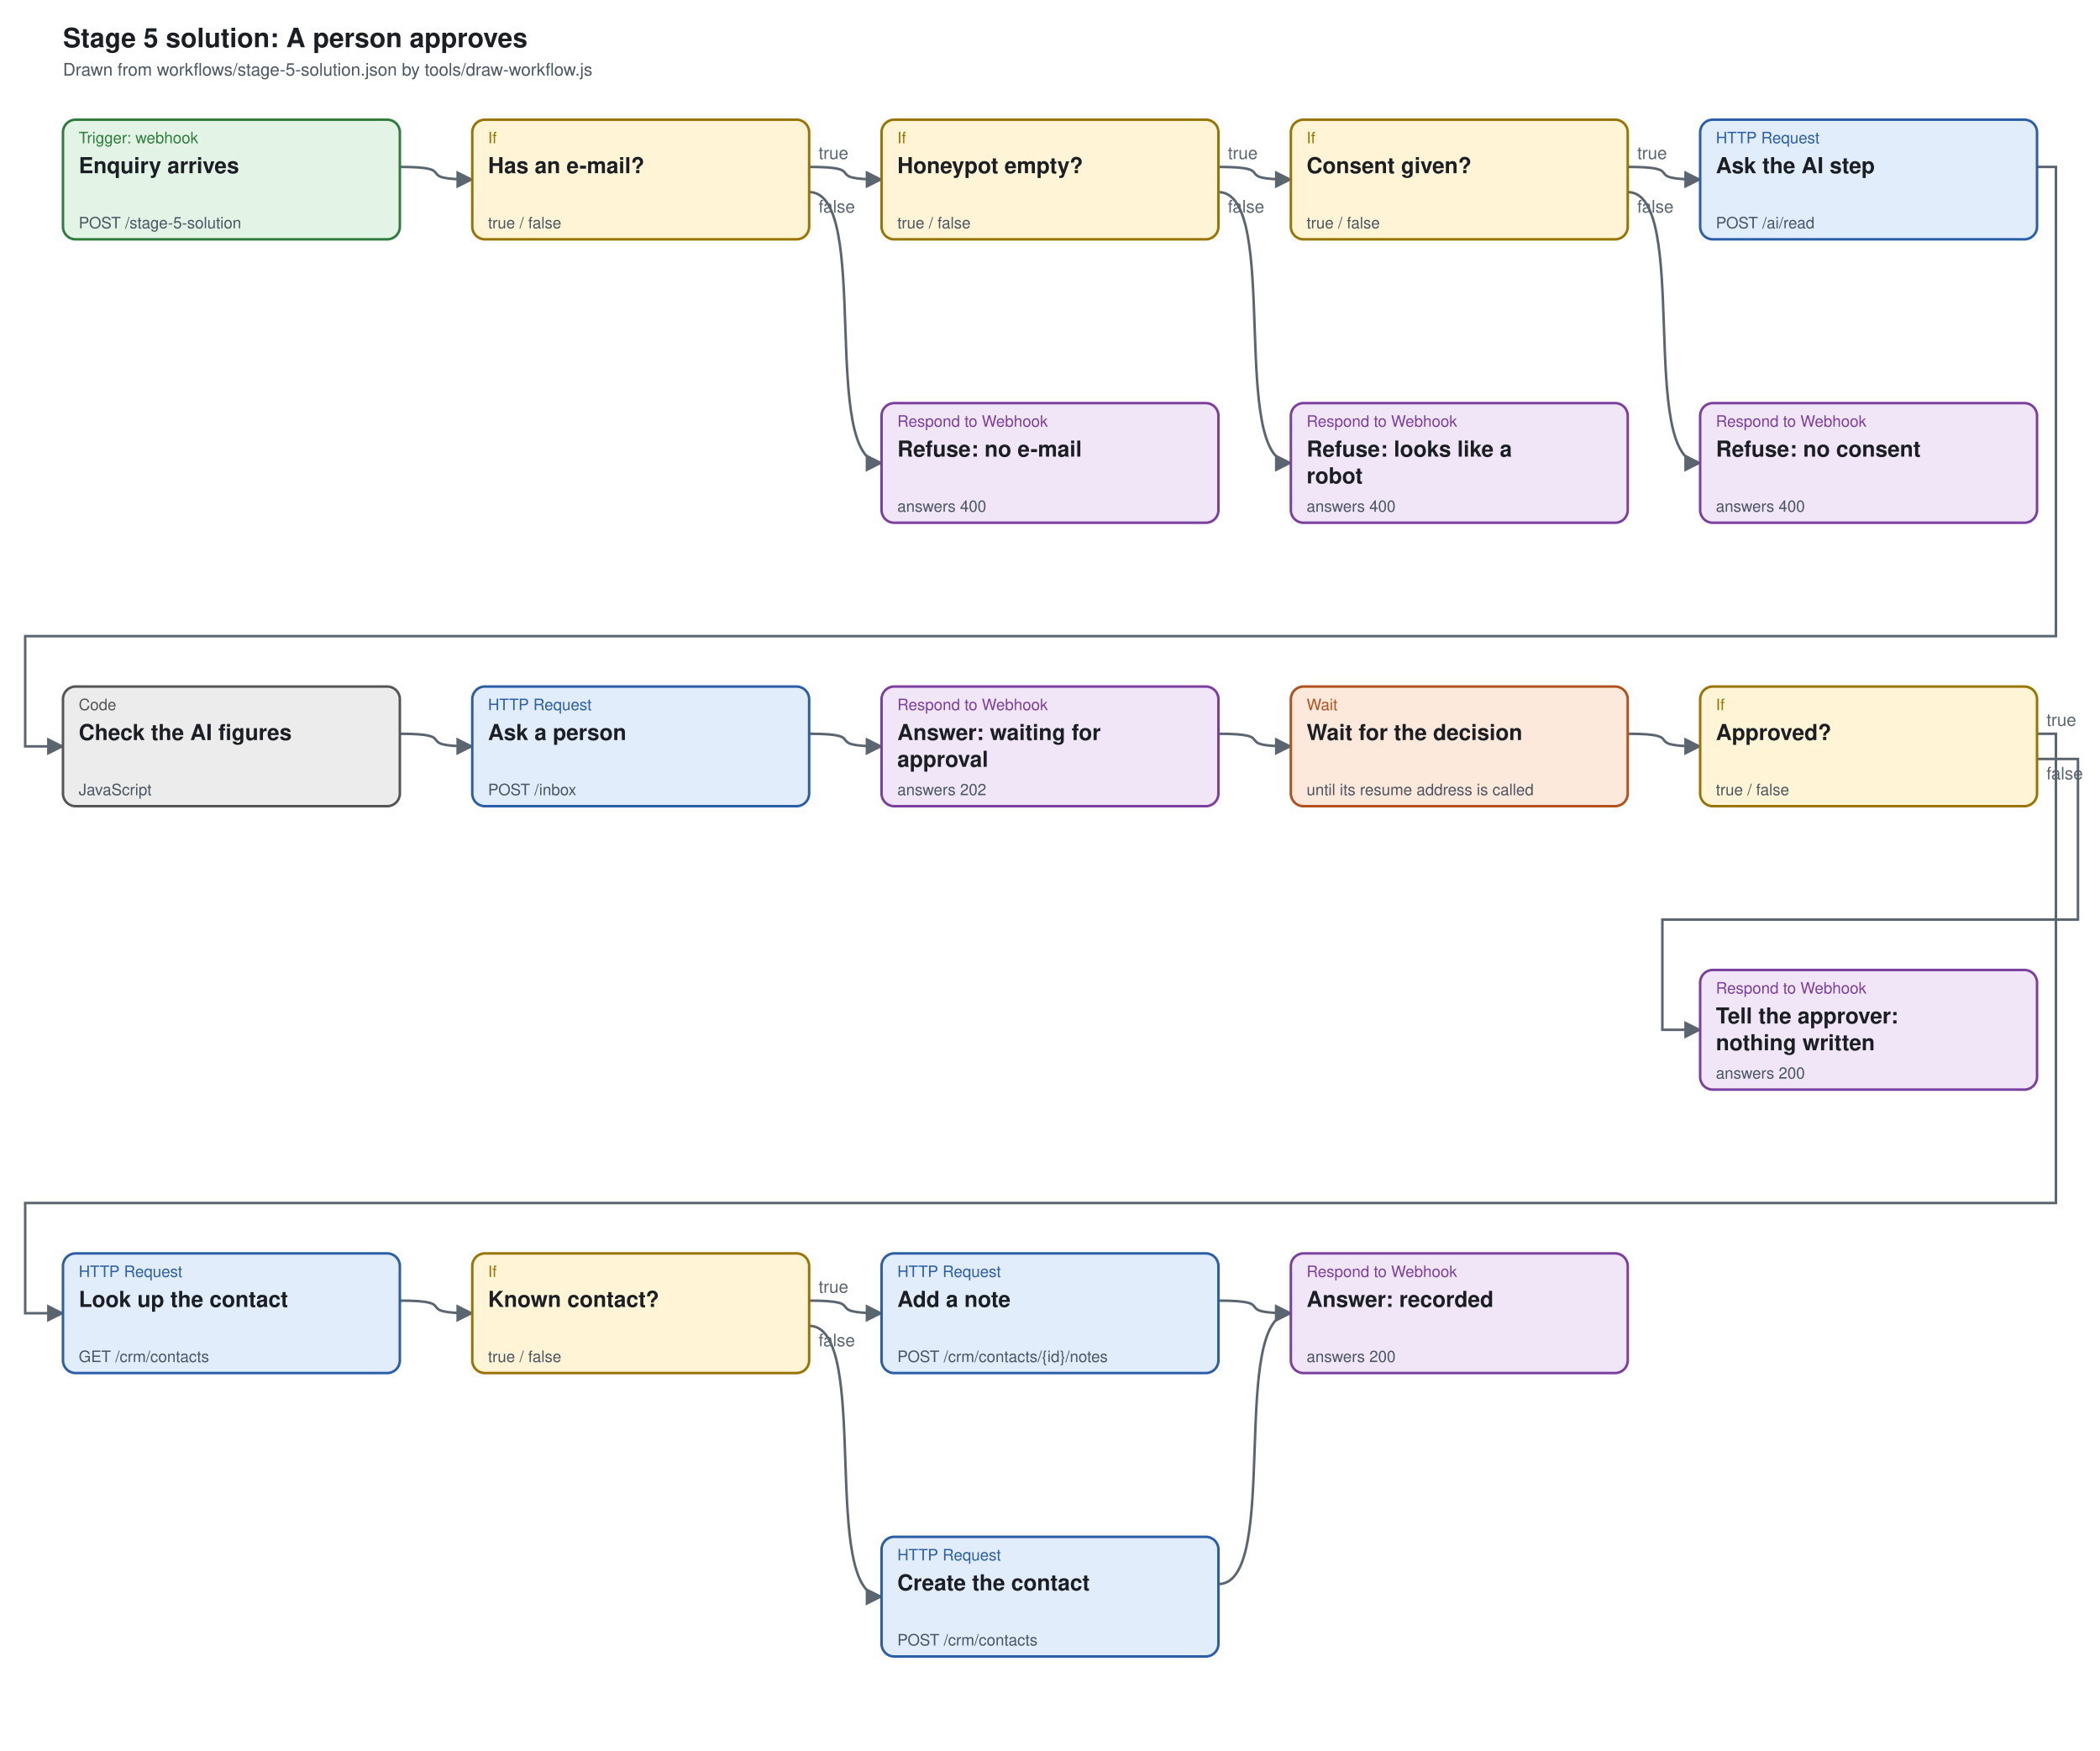
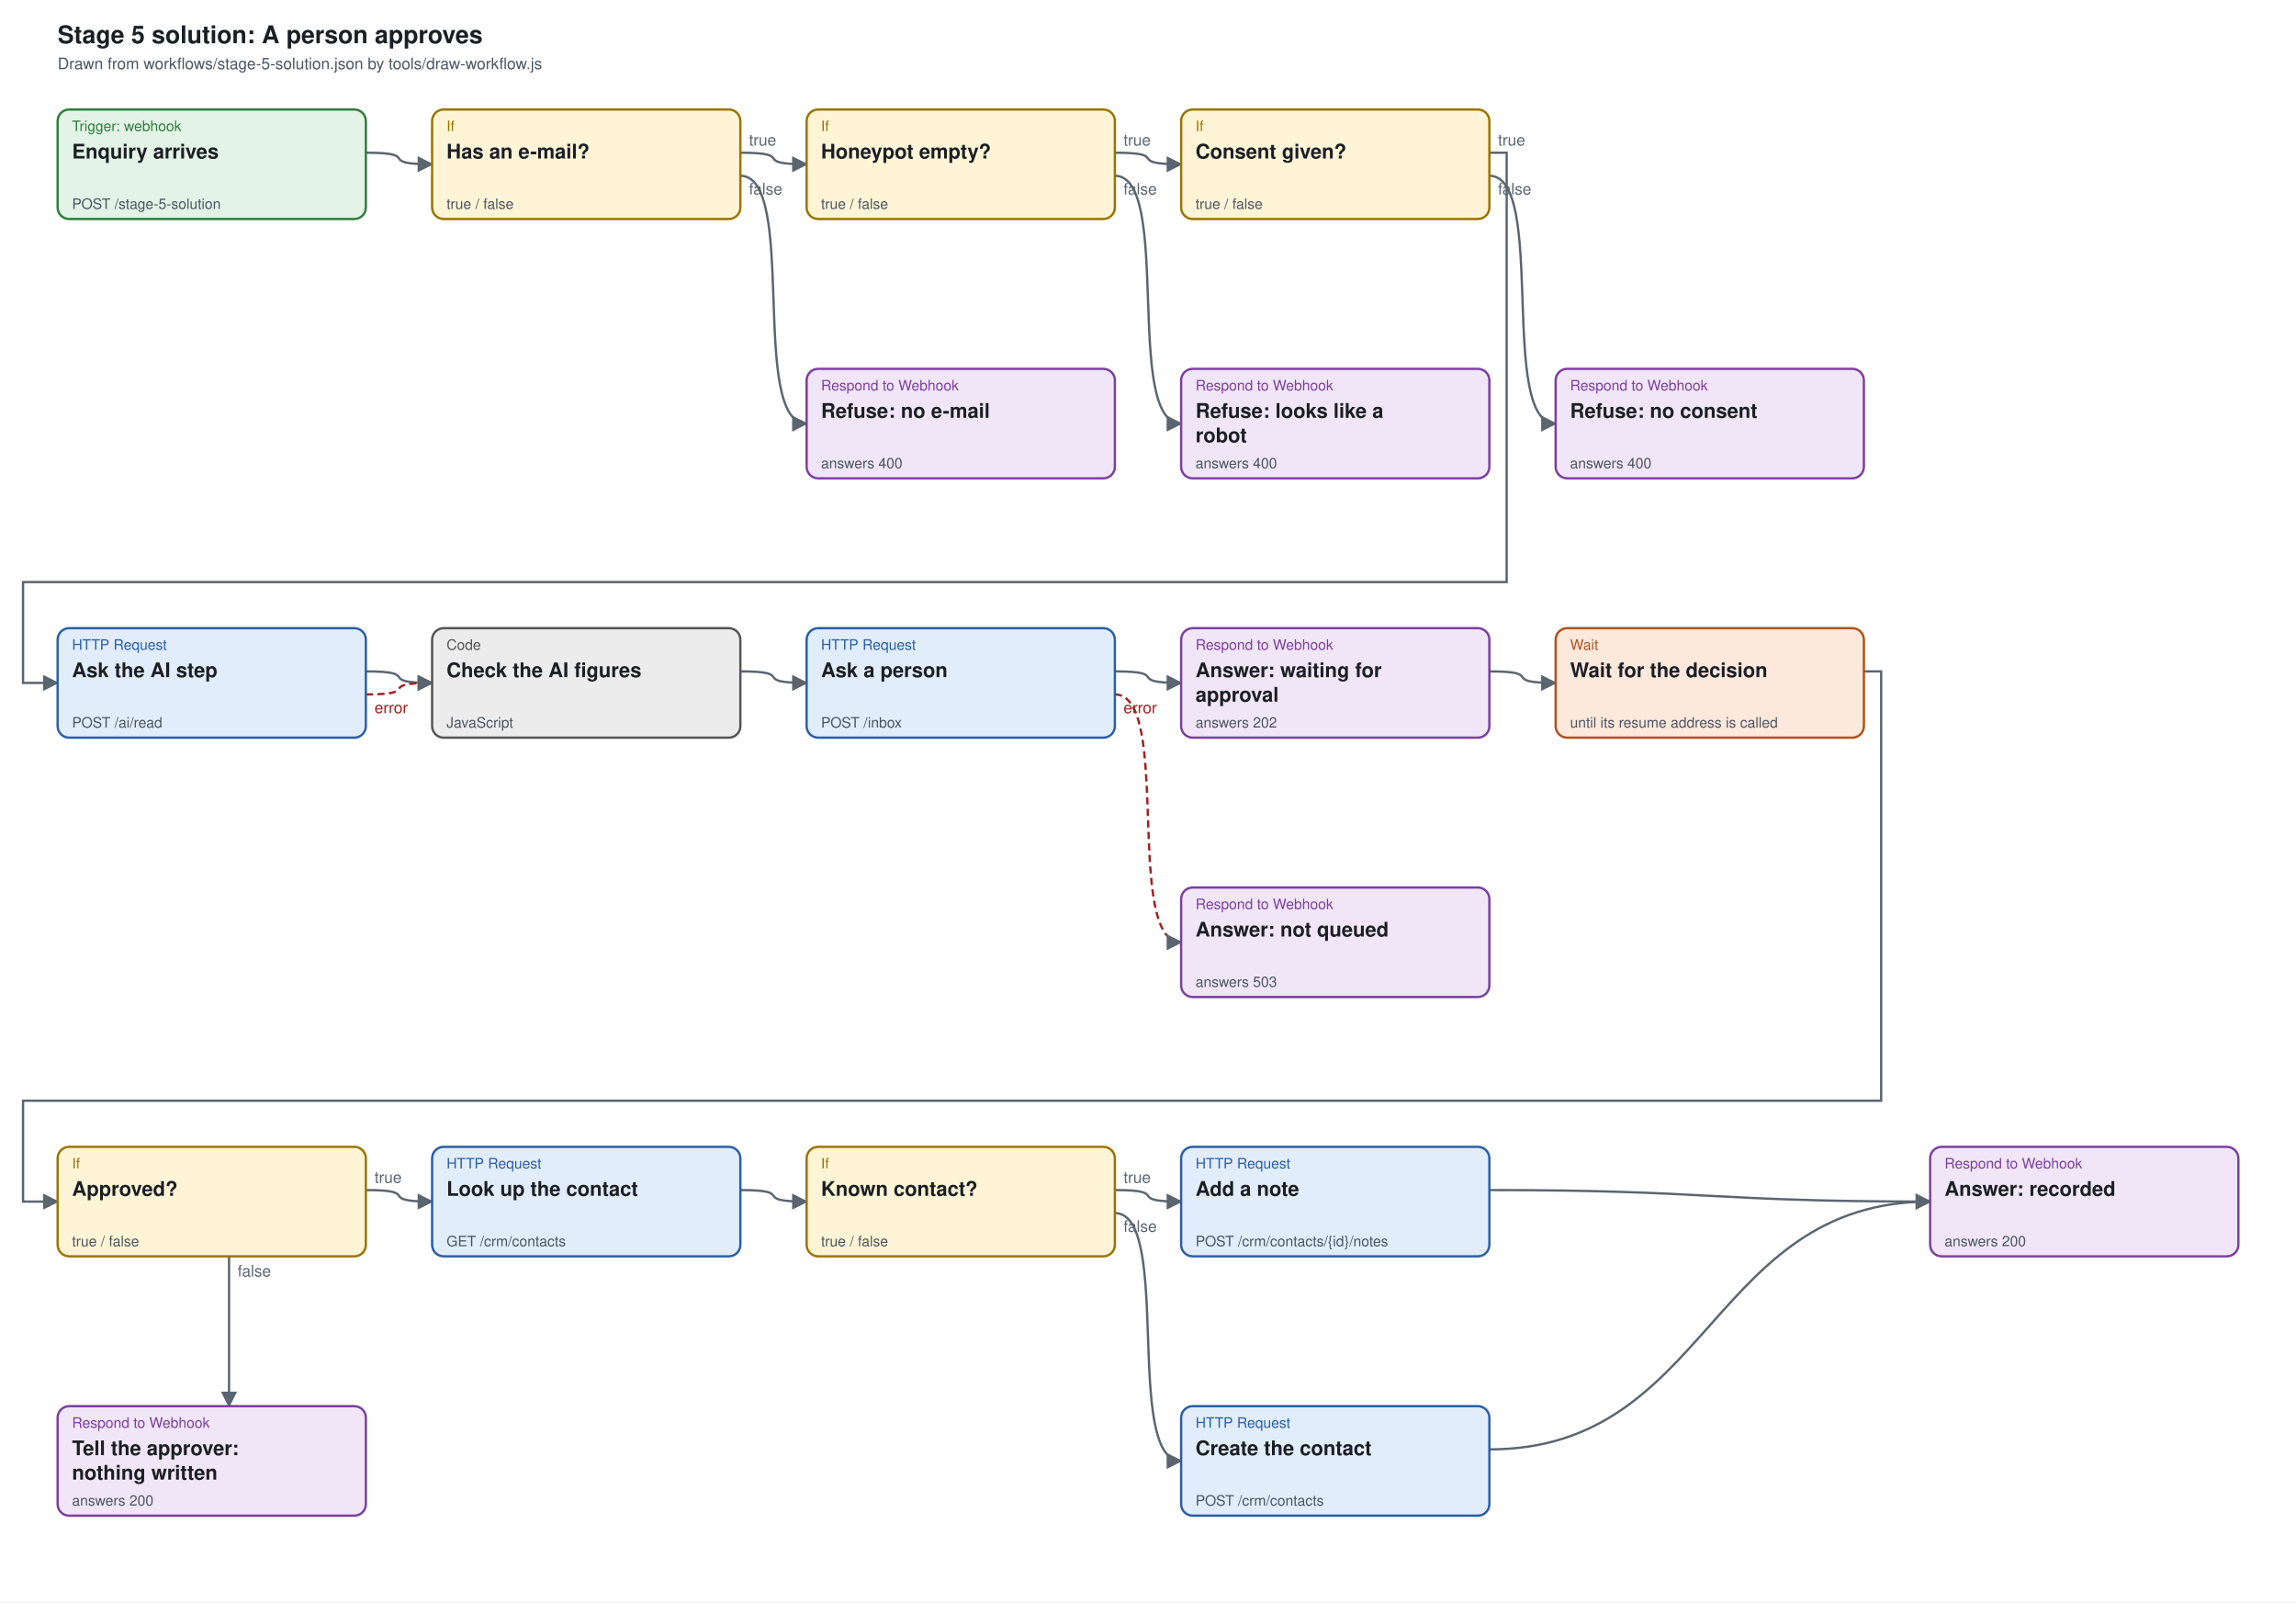
- <svg xmlns="http://www.w3.org/2000/svg" width="1334" height="1112" viewBox="0 0 1334 1112" role="img" aria-labelledby="t d" font-family="Helvetica, Arial, sans-serif">
+ <svg xmlns="http://www.w3.org/2000/svg" width="1594" height="1112" viewBox="0 0 1594 1112" role="img" aria-labelledby="t d" font-family="Helvetica, Arial, sans-serif">
  <defs>
    <marker id="arrow" viewBox="0 0 10 10" refX="9" refY="5" markerWidth="7" markerHeight="7" orient="auto-start-reverse">
      <path d="M 0 0 L 10 5 L 0 10 z" fill="#5b6570" />
    </marker>
  </defs>
-   <rect x="0" y="0" width="1334" height="1112" fill="#ffffff" />
+   <rect x="0" y="0" width="1594" height="1112" fill="#ffffff" />
  <text x="40" y="30" font-size="17" font-weight="bold" fill="#1b1f24">Stage 5 solution: A person approves</text>
  <text x="40" y="48" font-size="11" fill="#4a5561">Drawn from workflows/stage-5-solution.json by tools/draw-workflow.js</text>
  <path d="M 254 106 C 294 106, 260 114, 300 114" fill="none" stroke="#5b6570" stroke-width="1.6" marker-end="url(#arrow)" />
  <path d="M 514 106 C 554 106, 520 114, 560 114" fill="none" stroke="#5b6570" stroke-width="1.6" marker-end="url(#arrow)" />
  <text x="520" y="101" font-size="11" fill="#5b6570">true</text>
  <path d="M 514 122 C 554 122, 520 294, 560 294" fill="none" stroke="#5b6570" stroke-width="1.6" marker-end="url(#arrow)" />
  <text x="520" y="135" font-size="11" fill="#5b6570">false</text>
  <path d="M 774 106 C 814 106, 780 114, 820 114" fill="none" stroke="#5b6570" stroke-width="1.6" marker-end="url(#arrow)" />
  <text x="780" y="101" font-size="11" fill="#5b6570">true</text>
  <path d="M 774 122 C 814 122, 780 294, 820 294" fill="none" stroke="#5b6570" stroke-width="1.6" marker-end="url(#arrow)" />
  <text x="780" y="135" font-size="11" fill="#5b6570">false</text>
-   <path d="M 1034 106 C 1074 106, 1040 114, 1080 114" fill="none" stroke="#5b6570" stroke-width="1.6" marker-end="url(#arrow)" />
+   <path d="M 1034 106 L 1046 106 L 1046 404 L 16 404 L 16 474 L 40 474" fill="none" stroke="#5b6570" stroke-width="1.6" marker-end="url(#arrow)" />
  <text x="1040" y="101" font-size="11" fill="#5b6570">true</text>
  <path d="M 1034 122 C 1074 122, 1040 294, 1080 294" fill="none" stroke="#5b6570" stroke-width="1.6" marker-end="url(#arrow)" />
  <text x="1040" y="135" font-size="11" fill="#5b6570">false</text>
-   <path d="M 1294 106 L 1306 106 L 1306 404 L 16 404 L 16 474 L 40 474" fill="none" stroke="#5b6570" stroke-width="1.6" marker-end="url(#arrow)" />
  <path d="M 254 466 C 294 466, 260 474, 300 474" fill="none" stroke="#5b6570" stroke-width="1.6" marker-end="url(#arrow)" />
+   <path d="M 254 482 C 294 482, 260 474, 300 474" fill="none" stroke="#a12121" stroke-width="1.6" stroke-dasharray="5 3" marker-end="url(#arrow)" />
+   <text x="260" y="495" font-size="11" fill="#a12121">error</text>
  <path d="M 514 466 C 554 466, 520 474, 560 474" fill="none" stroke="#5b6570" stroke-width="1.6" marker-end="url(#arrow)" />
  <path d="M 774 466 C 814 466, 780 474, 820 474" fill="none" stroke="#5b6570" stroke-width="1.6" marker-end="url(#arrow)" />
+   <path d="M 774 482 C 814 482, 780 654, 820 654" fill="none" stroke="#a12121" stroke-width="1.6" stroke-dasharray="5 3" marker-end="url(#arrow)" />
+   <text x="780" y="495" font-size="11" fill="#a12121">error</text>
  <path d="M 1034 466 C 1074 466, 1040 474, 1080 474" fill="none" stroke="#5b6570" stroke-width="1.6" marker-end="url(#arrow)" />
  <path d="M 1294 466 L 1306 466 L 1306 764 L 16 764 L 16 834 L 40 834" fill="none" stroke="#5b6570" stroke-width="1.6" marker-end="url(#arrow)" />
-   <text x="1300" y="461" font-size="11" fill="#5b6570">true</text>
-   <path d="M 1294 482 L 1320 482 L 1320 584 L 1056 584 L 1056 654 L 1080 654" fill="none" stroke="#5b6570" stroke-width="1.6" marker-end="url(#arrow)" />
-   <text x="1300" y="495" font-size="11" fill="#5b6570">false</text>
  <path d="M 254 826 C 294 826, 260 834, 300 834" fill="none" stroke="#5b6570" stroke-width="1.6" marker-end="url(#arrow)" />
+   <text x="260" y="821" font-size="11" fill="#5b6570">true</text>
+   <path d="M 159 872 L 159 976" fill="none" stroke="#5b6570" stroke-width="1.6" marker-end="url(#arrow)" />
+   <text x="165" y="886" font-size="11" fill="#5b6570">false</text>
  <path d="M 514 826 C 554 826, 520 834, 560 834" fill="none" stroke="#5b6570" stroke-width="1.6" marker-end="url(#arrow)" />
-   <text x="520" y="821" font-size="11" fill="#5b6570">true</text>
-   <path d="M 514 842 C 554 842, 520 1014, 560 1014" fill="none" stroke="#5b6570" stroke-width="1.6" marker-end="url(#arrow)" />
-   <text x="520" y="855" font-size="11" fill="#5b6570">false</text>
  <path d="M 774 826 C 814 826, 780 834, 820 834" fill="none" stroke="#5b6570" stroke-width="1.6" marker-end="url(#arrow)" />
-   <path d="M 774 1006 C 814 1006, 780 834, 820 834" fill="none" stroke="#5b6570" stroke-width="1.6" marker-end="url(#arrow)" />
+   <text x="780" y="821" font-size="11" fill="#5b6570">true</text>
+   <path d="M 774 842 C 814 842, 780 1014, 820 1014" fill="none" stroke="#5b6570" stroke-width="1.6" marker-end="url(#arrow)" />
+   <text x="780" y="855" font-size="11" fill="#5b6570">false</text>
+   <path d="M 1034 826 C 1187 826, 1187 834, 1340 834" fill="none" stroke="#5b6570" stroke-width="1.6" marker-end="url(#arrow)" />
+   <path d="M 1034 1006 C 1187 1006, 1187 834, 1340 834" fill="none" stroke="#5b6570" stroke-width="1.6" marker-end="url(#arrow)" />
  <g>
    <rect x="40" y="76" width="214" height="76" rx="8" fill="#e3f4e6" stroke="#2e7d3c" stroke-width="1.6" />
    <text x="50" y="91" font-size="10" fill="#2e7d3c">Trigger: webhook</text>
    <text x="50" y="110" font-size="14" font-weight="bold" fill="#1b1f24">Enquiry arrives</text>
    <text x="50" y="145" font-size="10" fill="#4a5561">POST /stage-5-solution</text>
  </g>
  <g>
    <rect x="300" y="76" width="214" height="76" rx="8" fill="#fff5d6" stroke="#9a7400" stroke-width="1.6" />
    <text x="310" y="91" font-size="10" fill="#9a7400">If</text>
    <text x="310" y="110" font-size="14" font-weight="bold" fill="#1b1f24">Has an e-mail?</text>
    <text x="310" y="145" font-size="10" fill="#4a5561">true / false</text>
  </g>
  <g>
    <rect x="560" y="76" width="214" height="76" rx="8" fill="#fff5d6" stroke="#9a7400" stroke-width="1.6" />
    <text x="570" y="91" font-size="10" fill="#9a7400">If</text>
    <text x="570" y="110" font-size="14" font-weight="bold" fill="#1b1f24">Honeypot empty?</text>
    <text x="570" y="145" font-size="10" fill="#4a5561">true / false</text>
  </g>
  <g>
    <rect x="820" y="76" width="214" height="76" rx="8" fill="#fff5d6" stroke="#9a7400" stroke-width="1.6" />
    <text x="830" y="91" font-size="10" fill="#9a7400">If</text>
    <text x="830" y="110" font-size="14" font-weight="bold" fill="#1b1f24">Consent given?</text>
    <text x="830" y="145" font-size="10" fill="#4a5561">true / false</text>
  </g>
  <g>
    <rect x="560" y="256" width="214" height="76" rx="8" fill="#f1e6f7" stroke="#7b3fa0" stroke-width="1.6" />
    <text x="570" y="271" font-size="10" fill="#7b3fa0">Respond to Webhook</text>
    <text x="570" y="290" font-size="14" font-weight="bold" fill="#1b1f24">Refuse: no e-mail</text>
    <text x="570" y="325" font-size="10" fill="#4a5561">answers 400</text>
  </g>
  <g>
    <rect x="820" y="256" width="214" height="76" rx="8" fill="#f1e6f7" stroke="#7b3fa0" stroke-width="1.6" />
    <text x="830" y="271" font-size="10" fill="#7b3fa0">Respond to Webhook</text>
    <text x="830" y="290" font-size="14" font-weight="bold" fill="#1b1f24">Refuse: looks like a</text>
    <text x="830" y="307" font-size="14" font-weight="bold" fill="#1b1f24">robot</text>
    <text x="830" y="325" font-size="10" fill="#4a5561">answers 400</text>
  </g>
  <g>
    <rect x="1080" y="256" width="214" height="76" rx="8" fill="#f1e6f7" stroke="#7b3fa0" stroke-width="1.6" />
    <text x="1090" y="271" font-size="10" fill="#7b3fa0">Respond to Webhook</text>
    <text x="1090" y="290" font-size="14" font-weight="bold" fill="#1b1f24">Refuse: no consent</text>
    <text x="1090" y="325" font-size="10" fill="#4a5561">answers 400</text>
  </g>
  <g>
-     <rect x="1080" y="76" width="214" height="76" rx="8" fill="#e2edfb" stroke="#2a5ea8" stroke-width="1.6" />
-     <text x="1090" y="91" font-size="10" fill="#2a5ea8">HTTP Request</text>
-     <text x="1090" y="110" font-size="14" font-weight="bold" fill="#1b1f24">Ask the AI step</text>
-     <text x="1090" y="145" font-size="10" fill="#4a5561">POST /ai/read</text>
+     <rect x="40" y="436" width="214" height="76" rx="8" fill="#e2edfb" stroke="#2a5ea8" stroke-width="1.6" />
+     <text x="50" y="451" font-size="10" fill="#2a5ea8">HTTP Request</text>
+     <text x="50" y="470" font-size="14" font-weight="bold" fill="#1b1f24">Ask the AI step</text>
+     <text x="50" y="505" font-size="10" fill="#4a5561">POST /ai/read</text>
  </g>
  <g>
-     <rect x="40" y="436" width="214" height="76" rx="8" fill="#ececec" stroke="#555555" stroke-width="1.6" />
-     <text x="50" y="451" font-size="10" fill="#555555">Code</text>
-     <text x="50" y="470" font-size="14" font-weight="bold" fill="#1b1f24">Check the AI figures</text>
-     <text x="50" y="505" font-size="10" fill="#4a5561">JavaScript</text>
+     <rect x="300" y="436" width="214" height="76" rx="8" fill="#ececec" stroke="#555555" stroke-width="1.6" />
+     <text x="310" y="451" font-size="10" fill="#555555">Code</text>
+     <text x="310" y="470" font-size="14" font-weight="bold" fill="#1b1f24">Check the AI figures</text>
+     <text x="310" y="505" font-size="10" fill="#4a5561">JavaScript</text>
  </g>
  <g>
-     <rect x="300" y="436" width="214" height="76" rx="8" fill="#e2edfb" stroke="#2a5ea8" stroke-width="1.6" />
-     <text x="310" y="451" font-size="10" fill="#2a5ea8">HTTP Request</text>
-     <text x="310" y="470" font-size="14" font-weight="bold" fill="#1b1f24">Ask a person</text>
-     <text x="310" y="505" font-size="10" fill="#4a5561">POST /inbox</text>
+     <rect x="560" y="436" width="214" height="76" rx="8" fill="#e2edfb" stroke="#2a5ea8" stroke-width="1.6" />
+     <text x="570" y="451" font-size="10" fill="#2a5ea8">HTTP Request</text>
+     <text x="570" y="470" font-size="14" font-weight="bold" fill="#1b1f24">Ask a person</text>
+     <text x="570" y="505" font-size="10" fill="#4a5561">POST /inbox</text>
  </g>
  <g>
-     <rect x="560" y="436" width="214" height="76" rx="8" fill="#f1e6f7" stroke="#7b3fa0" stroke-width="1.6" />
-     <text x="570" y="451" font-size="10" fill="#7b3fa0">Respond to Webhook</text>
-     <text x="570" y="470" font-size="14" font-weight="bold" fill="#1b1f24">Answer: waiting for</text>
-     <text x="570" y="487" font-size="14" font-weight="bold" fill="#1b1f24">approval</text>
-     <text x="570" y="505" font-size="10" fill="#4a5561">answers 202</text>
+     <rect x="820" y="436" width="214" height="76" rx="8" fill="#f1e6f7" stroke="#7b3fa0" stroke-width="1.6" />
+     <text x="830" y="451" font-size="10" fill="#7b3fa0">Respond to Webhook</text>
+     <text x="830" y="470" font-size="14" font-weight="bold" fill="#1b1f24">Answer: waiting for</text>
+     <text x="830" y="487" font-size="14" font-weight="bold" fill="#1b1f24">approval</text>
+     <text x="830" y="505" font-size="10" fill="#4a5561">answers 202</text>
  </g>
  <g>
-     <rect x="820" y="436" width="214" height="76" rx="8" fill="#fde8dc" stroke="#b0521d" stroke-width="1.6" />
-     <text x="830" y="451" font-size="10" fill="#b0521d">Wait</text>
-     <text x="830" y="470" font-size="14" font-weight="bold" fill="#1b1f24">Wait for the decision</text>
-     <text x="830" y="505" font-size="10" fill="#4a5561">until its resume address is called</text>
+     <rect x="820" y="616" width="214" height="76" rx="8" fill="#f1e6f7" stroke="#7b3fa0" stroke-width="1.6" />
+     <text x="830" y="631" font-size="10" fill="#7b3fa0">Respond to Webhook</text>
+     <text x="830" y="650" font-size="14" font-weight="bold" fill="#1b1f24">Answer: not queued</text>
+     <text x="830" y="685" font-size="10" fill="#4a5561">answers 503</text>
  </g>
  <g>
-     <rect x="1080" y="436" width="214" height="76" rx="8" fill="#fff5d6" stroke="#9a7400" stroke-width="1.6" />
-     <text x="1090" y="451" font-size="10" fill="#9a7400">If</text>
-     <text x="1090" y="470" font-size="14" font-weight="bold" fill="#1b1f24">Approved?</text>
-     <text x="1090" y="505" font-size="10" fill="#4a5561">true / false</text>
+     <rect x="1080" y="436" width="214" height="76" rx="8" fill="#fde8dc" stroke="#b0521d" stroke-width="1.6" />
+     <text x="1090" y="451" font-size="10" fill="#b0521d">Wait</text>
+     <text x="1090" y="470" font-size="14" font-weight="bold" fill="#1b1f24">Wait for the decision</text>
+     <text x="1090" y="505" font-size="10" fill="#4a5561">until its resume address is called</text>
  </g>
  <g>
-     <rect x="1080" y="616" width="214" height="76" rx="8" fill="#f1e6f7" stroke="#7b3fa0" stroke-width="1.6" />
-     <text x="1090" y="631" font-size="10" fill="#7b3fa0">Respond to Webhook</text>
-     <text x="1090" y="650" font-size="14" font-weight="bold" fill="#1b1f24">Tell the approver:</text>
-     <text x="1090" y="667" font-size="14" font-weight="bold" fill="#1b1f24">nothing written</text>
-     <text x="1090" y="685" font-size="10" fill="#4a5561">answers 200</text>
+     <rect x="40" y="796" width="214" height="76" rx="8" fill="#fff5d6" stroke="#9a7400" stroke-width="1.6" />
+     <text x="50" y="811" font-size="10" fill="#9a7400">If</text>
+     <text x="50" y="830" font-size="14" font-weight="bold" fill="#1b1f24">Approved?</text>
+     <text x="50" y="865" font-size="10" fill="#4a5561">true / false</text>
  </g>
  <g>
-     <rect x="40" y="796" width="214" height="76" rx="8" fill="#e2edfb" stroke="#2a5ea8" stroke-width="1.6" />
-     <text x="50" y="811" font-size="10" fill="#2a5ea8">HTTP Request</text>
-     <text x="50" y="830" font-size="14" font-weight="bold" fill="#1b1f24">Look up the contact</text>
-     <text x="50" y="865" font-size="10" fill="#4a5561">GET /crm/contacts</text>
+     <rect x="40" y="976" width="214" height="76" rx="8" fill="#f1e6f7" stroke="#7b3fa0" stroke-width="1.6" />
+     <text x="50" y="991" font-size="10" fill="#7b3fa0">Respond to Webhook</text>
+     <text x="50" y="1010" font-size="14" font-weight="bold" fill="#1b1f24">Tell the approver:</text>
+     <text x="50" y="1027" font-size="14" font-weight="bold" fill="#1b1f24">nothing written</text>
+     <text x="50" y="1045" font-size="10" fill="#4a5561">answers 200</text>
  </g>
  <g>
-     <rect x="300" y="796" width="214" height="76" rx="8" fill="#fff5d6" stroke="#9a7400" stroke-width="1.6" />
-     <text x="310" y="811" font-size="10" fill="#9a7400">If</text>
-     <text x="310" y="830" font-size="14" font-weight="bold" fill="#1b1f24">Known contact?</text>
-     <text x="310" y="865" font-size="10" fill="#4a5561">true / false</text>
+     <rect x="300" y="796" width="214" height="76" rx="8" fill="#e2edfb" stroke="#2a5ea8" stroke-width="1.6" />
+     <text x="310" y="811" font-size="10" fill="#2a5ea8">HTTP Request</text>
+     <text x="310" y="830" font-size="14" font-weight="bold" fill="#1b1f24">Look up the contact</text>
+     <text x="310" y="865" font-size="10" fill="#4a5561">GET /crm/contacts</text>
  </g>
  <g>
-     <rect x="560" y="796" width="214" height="76" rx="8" fill="#e2edfb" stroke="#2a5ea8" stroke-width="1.6" />
-     <text x="570" y="811" font-size="10" fill="#2a5ea8">HTTP Request</text>
-     <text x="570" y="830" font-size="14" font-weight="bold" fill="#1b1f24">Add a note</text>
-     <text x="570" y="865" font-size="10" fill="#4a5561">POST /crm/contacts/{id}/notes</text>
+     <rect x="560" y="796" width="214" height="76" rx="8" fill="#fff5d6" stroke="#9a7400" stroke-width="1.6" />
+     <text x="570" y="811" font-size="10" fill="#9a7400">If</text>
+     <text x="570" y="830" font-size="14" font-weight="bold" fill="#1b1f24">Known contact?</text>
+     <text x="570" y="865" font-size="10" fill="#4a5561">true / false</text>
  </g>
  <g>
-     <rect x="560" y="976" width="214" height="76" rx="8" fill="#e2edfb" stroke="#2a5ea8" stroke-width="1.6" />
-     <text x="570" y="991" font-size="10" fill="#2a5ea8">HTTP Request</text>
-     <text x="570" y="1010" font-size="14" font-weight="bold" fill="#1b1f24">Create the contact</text>
-     <text x="570" y="1045" font-size="10" fill="#4a5561">POST /crm/contacts</text>
+     <rect x="820" y="796" width="214" height="76" rx="8" fill="#e2edfb" stroke="#2a5ea8" stroke-width="1.6" />
+     <text x="830" y="811" font-size="10" fill="#2a5ea8">HTTP Request</text>
+     <text x="830" y="830" font-size="14" font-weight="bold" fill="#1b1f24">Add a note</text>
+     <text x="830" y="865" font-size="10" fill="#4a5561">POST /crm/contacts/{id}/notes</text>
  </g>
  <g>
-     <rect x="820" y="796" width="214" height="76" rx="8" fill="#f1e6f7" stroke="#7b3fa0" stroke-width="1.6" />
-     <text x="830" y="811" font-size="10" fill="#7b3fa0">Respond to Webhook</text>
-     <text x="830" y="830" font-size="14" font-weight="bold" fill="#1b1f24">Answer: recorded</text>
-     <text x="830" y="865" font-size="10" fill="#4a5561">answers 200</text>
+     <rect x="820" y="976" width="214" height="76" rx="8" fill="#e2edfb" stroke="#2a5ea8" stroke-width="1.6" />
+     <text x="830" y="991" font-size="10" fill="#2a5ea8">HTTP Request</text>
+     <text x="830" y="1010" font-size="14" font-weight="bold" fill="#1b1f24">Create the contact</text>
+     <text x="830" y="1045" font-size="10" fill="#4a5561">POST /crm/contacts</text>
+   </g>
+   <g>
+     <rect x="1340" y="796" width="214" height="76" rx="8" fill="#f1e6f7" stroke="#7b3fa0" stroke-width="1.6" />
+     <text x="1350" y="811" font-size="10" fill="#7b3fa0">Respond to Webhook</text>
+     <text x="1350" y="830" font-size="14" font-weight="bold" fill="#1b1f24">Answer: recorded</text>
+     <text x="1350" y="865" font-size="10" fill="#4a5561">answers 200</text>
  </g>
</svg>
